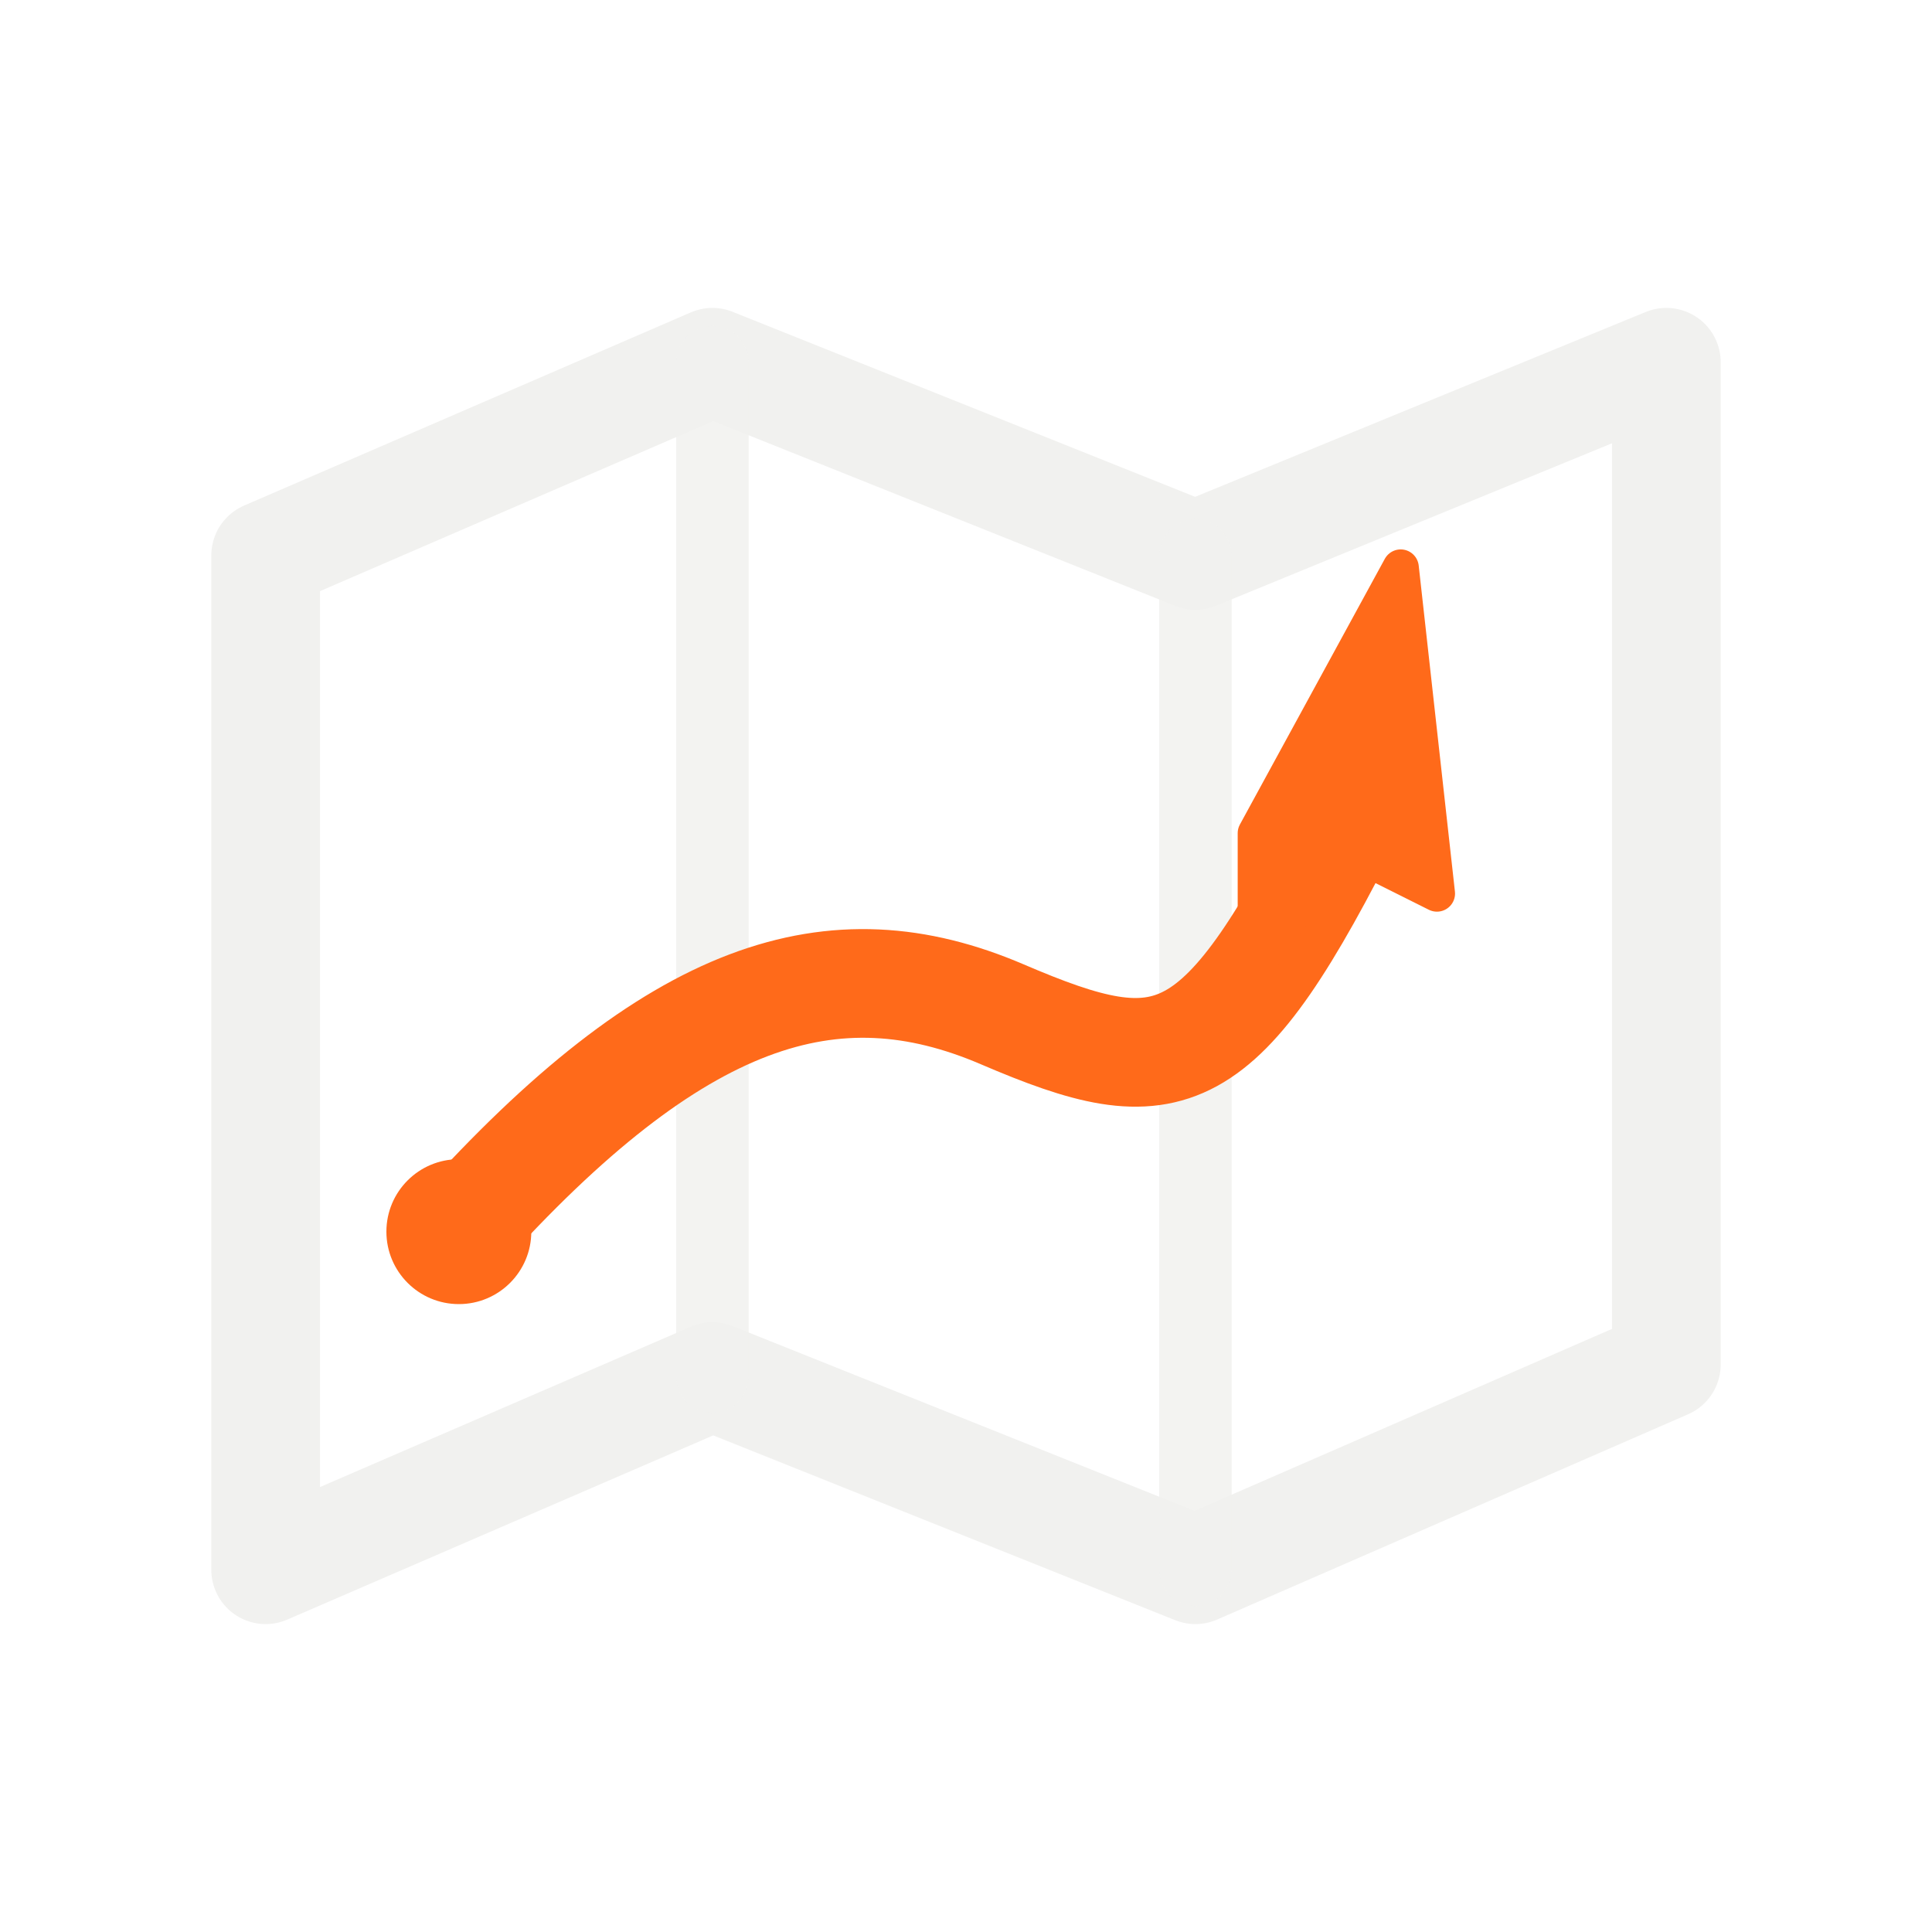
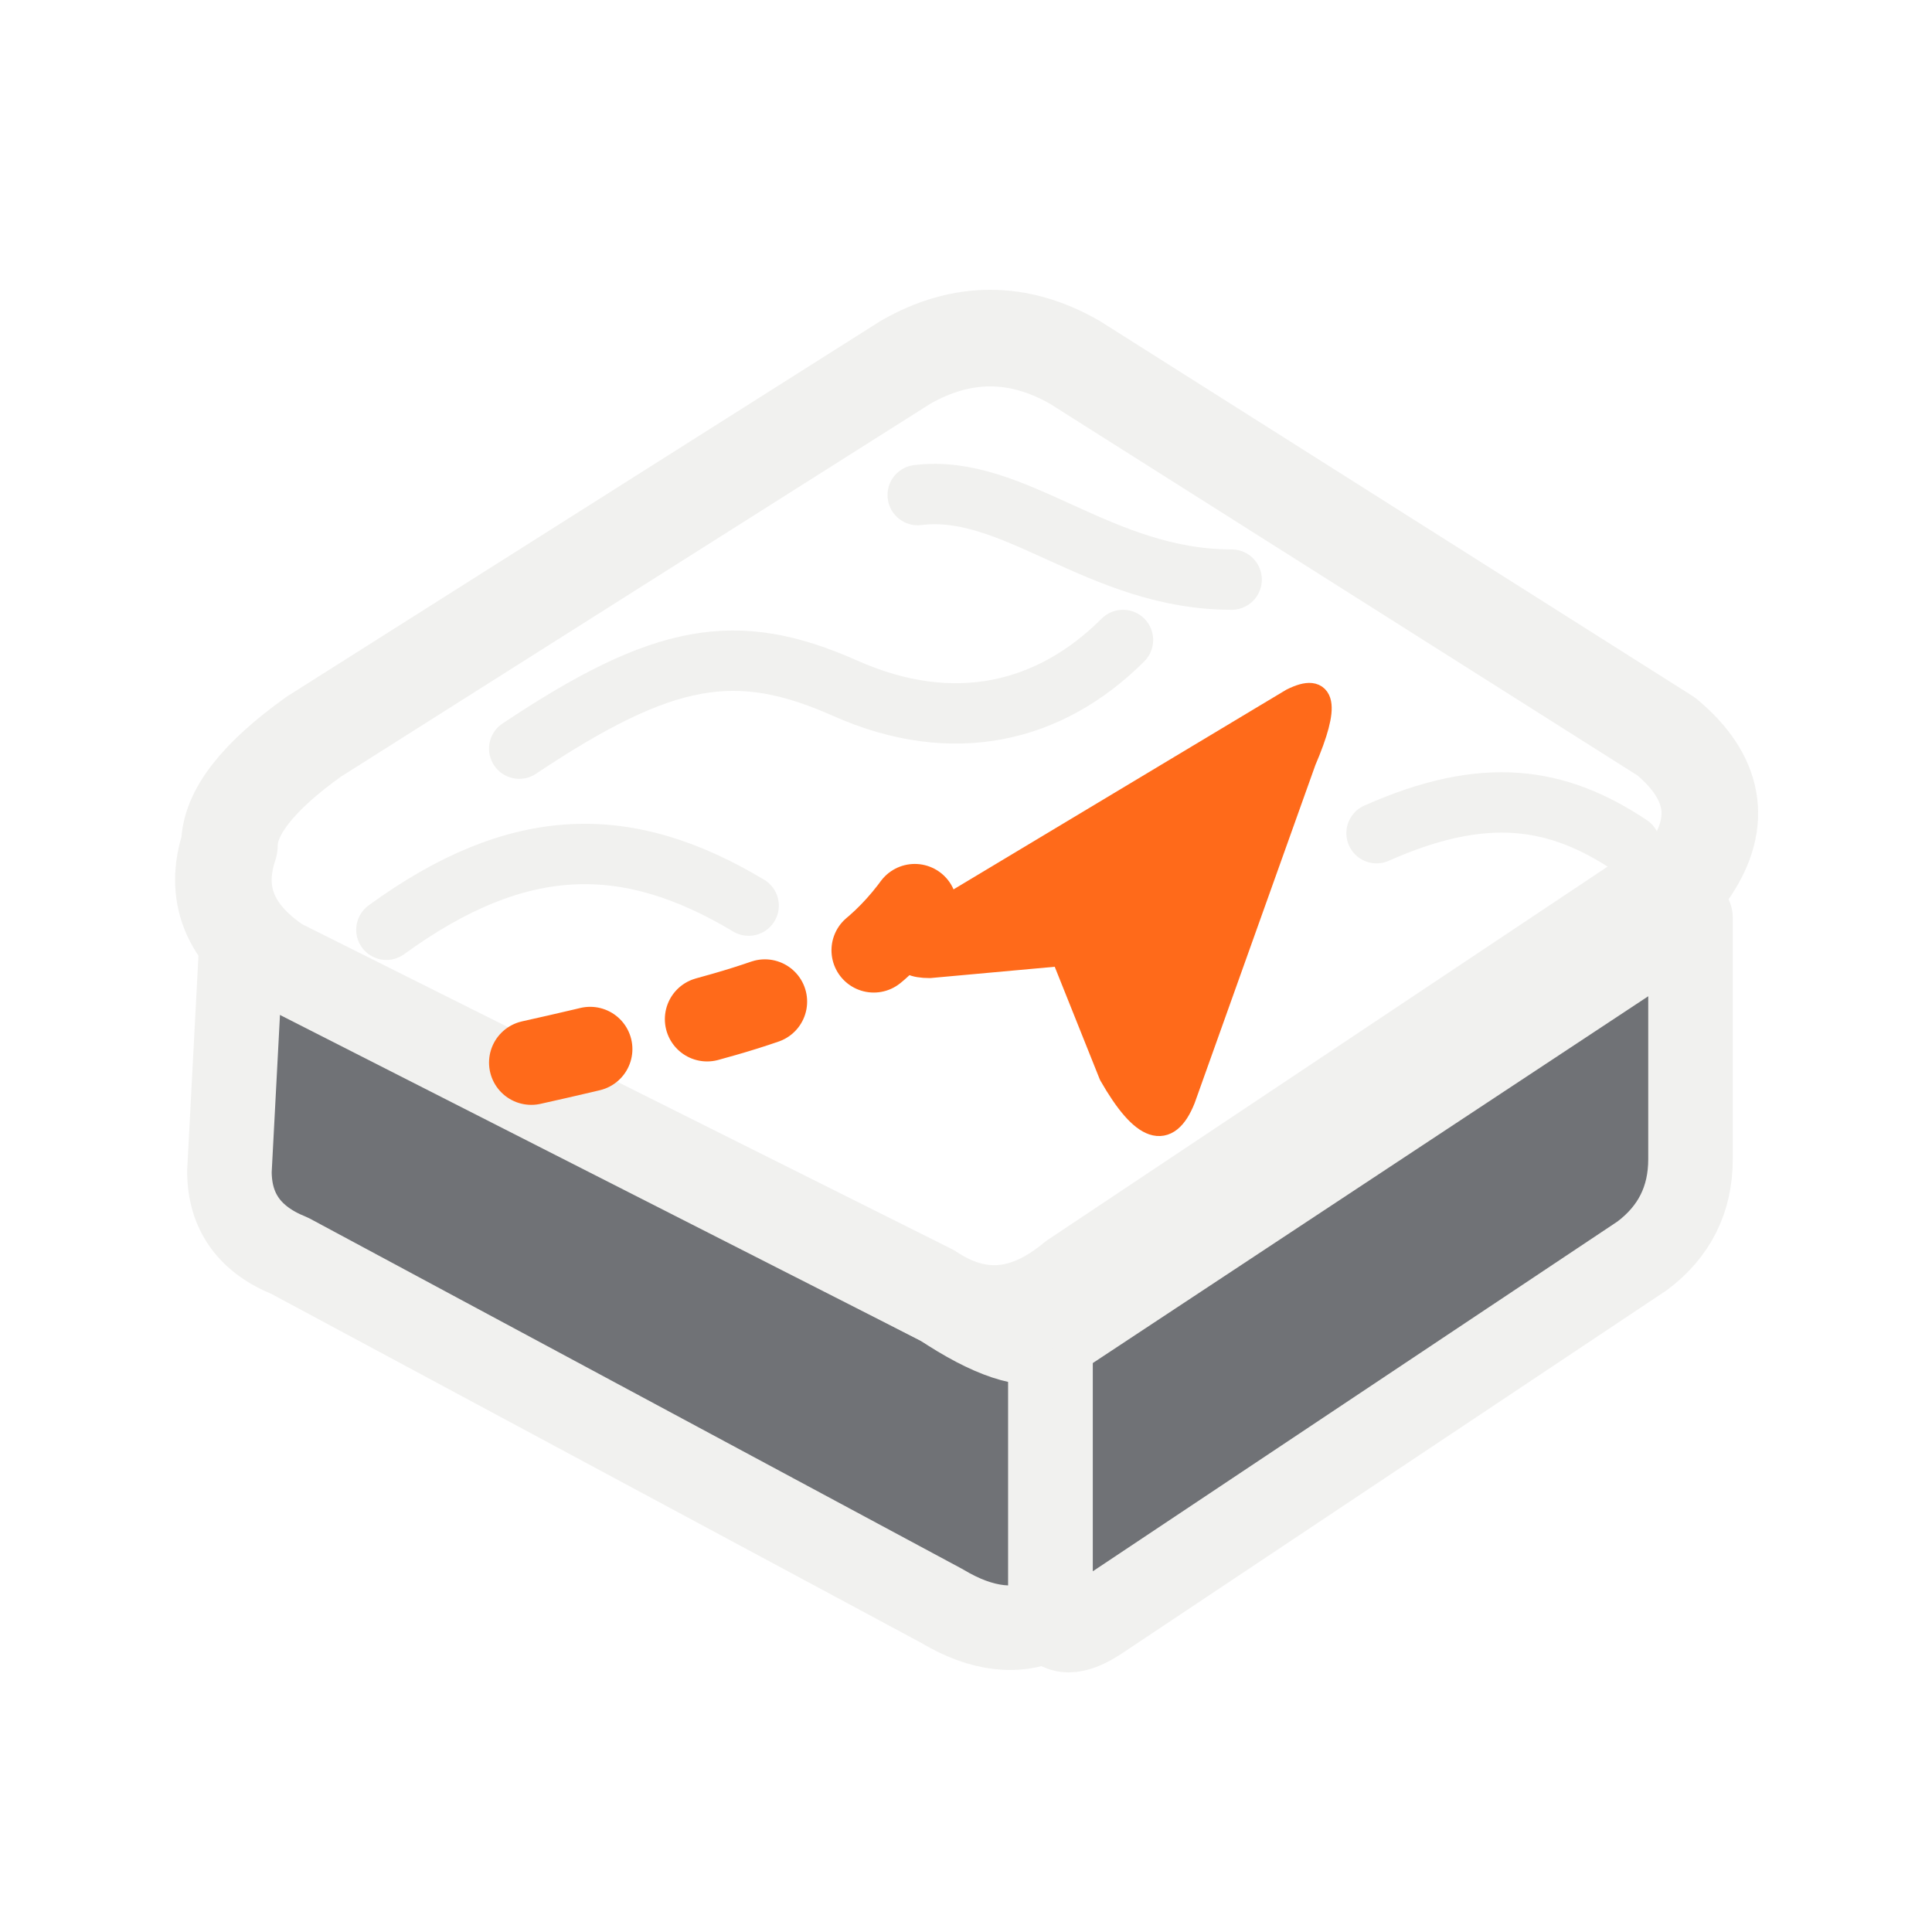
<svg xmlns="http://www.w3.org/2000/svg" viewBox="0 0 160 160" role="img" aria-labelledby="title desc">
-   <path d="M22 46 59 30 99 46 138 30v83l-39 17-40-16-37 16Z" fill="none" stroke="#F1F1EF" stroke-width="9" stroke-linejoin="round" />
-   <path d="M59 30v84m40-68v84" fill="none" stroke="#F1F1EF" stroke-width="6" stroke-linecap="round" opacity=".85" />
-   <path d="M38 102c18-20 31-24 45-18 14 6 18 5 29-17" fill="none" stroke="#FF6A1A" stroke-width="9" stroke-linecap="round" />
-   <circle cx="38" cy="102" r="6" fill="#FF6A1A" />
-   <path d="m104 69 12-22 3 27-8-4-7 10z" fill="#FF6A1A" stroke="#FF6A1A" stroke-width="3" stroke-linejoin="round" />
+   <path d="M19 70Q19 66 26 61L75 30Q82 26 89 30L138 61Q144 66 140 72L89 106Q83 111 77 107L23 80Q17 76 19 70Z" fill="none" stroke="#F1F1EF" stroke-width="8" stroke-linejoin="round" />
+   <path d="M20 78L78 108Q84 112 87 111V134Q83 136 78 133L24 104Q19 102 19 97Z" fill="#707276" stroke="#F1F1EF" stroke-width="7" stroke-linejoin="round" />
+   <path d="M87 111L140 76V96Q140 101 136 104L91 134Q88 136 87 134Z" fill="#707276" stroke="#F1F1EF" stroke-width="7" stroke-linejoin="round" />
+   <path d="M19 78 78 108Q83 111 88 107L140 75" fill="none" stroke="#F1F1EF" stroke-width="7" stroke-linejoin="round" />
+   <path d="M43 62C55 54 61 53 70 57S87 59 93 53M32 77C43 69 52 69 62 75M76 41C84 40 91 48 102 48M114 69C123 65 129 66 135 70" fill="none" stroke="#F1F1EF" stroke-width="5" stroke-linecap="round" />
+   <path d="M44 88Q53 86 60 84T72 79Q77 75 80 67" fill="none" stroke="#FF6A1A" stroke-width="7" stroke-linecap="round" stroke-dasharray="5 10" />
+   <path d="M77 76 107 58Q111 56 108 63L98 91Q96 96 92 89L88 79L77 80Q73 80 77 76Z" fill="#FF6A1A" stroke="#FF6A1A" stroke-width="2" stroke-linejoin="round" />
</svg>
